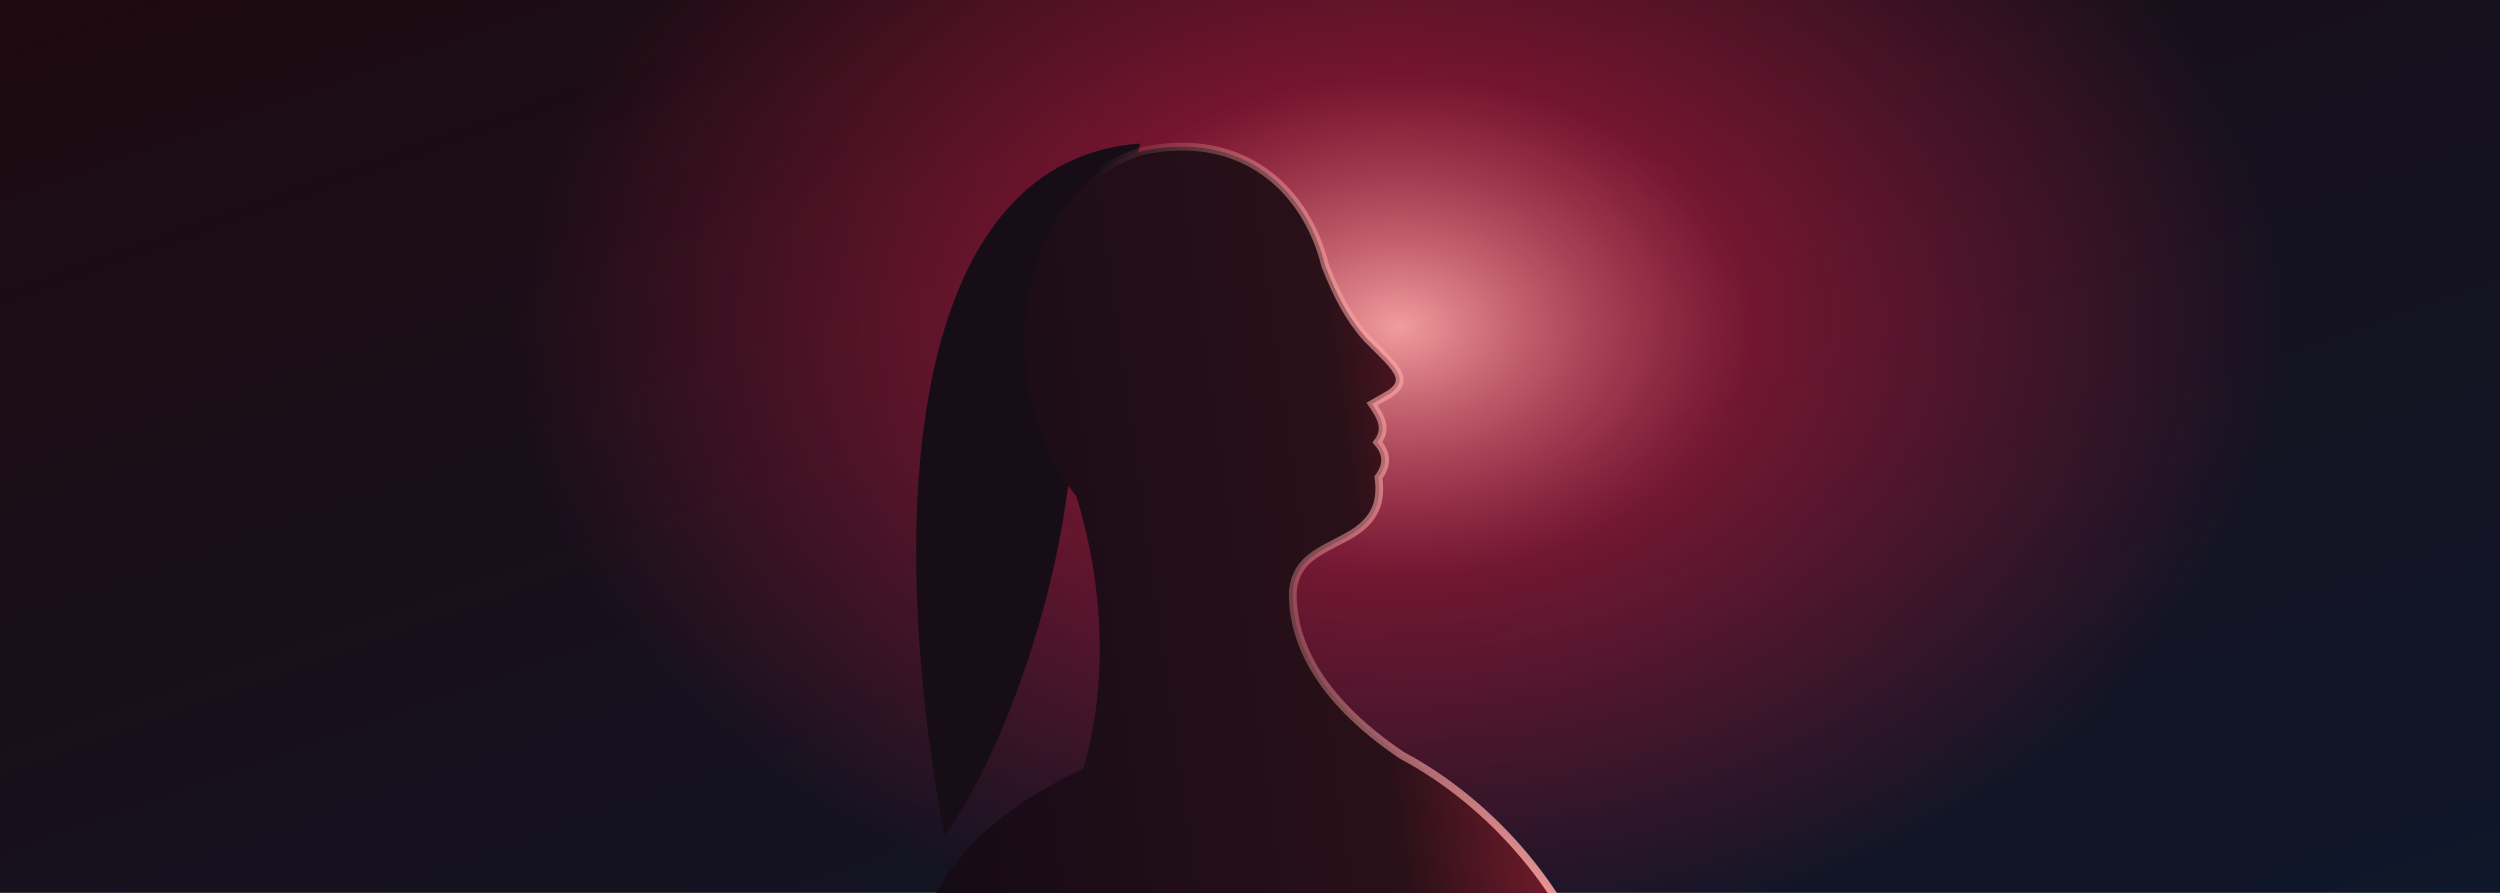
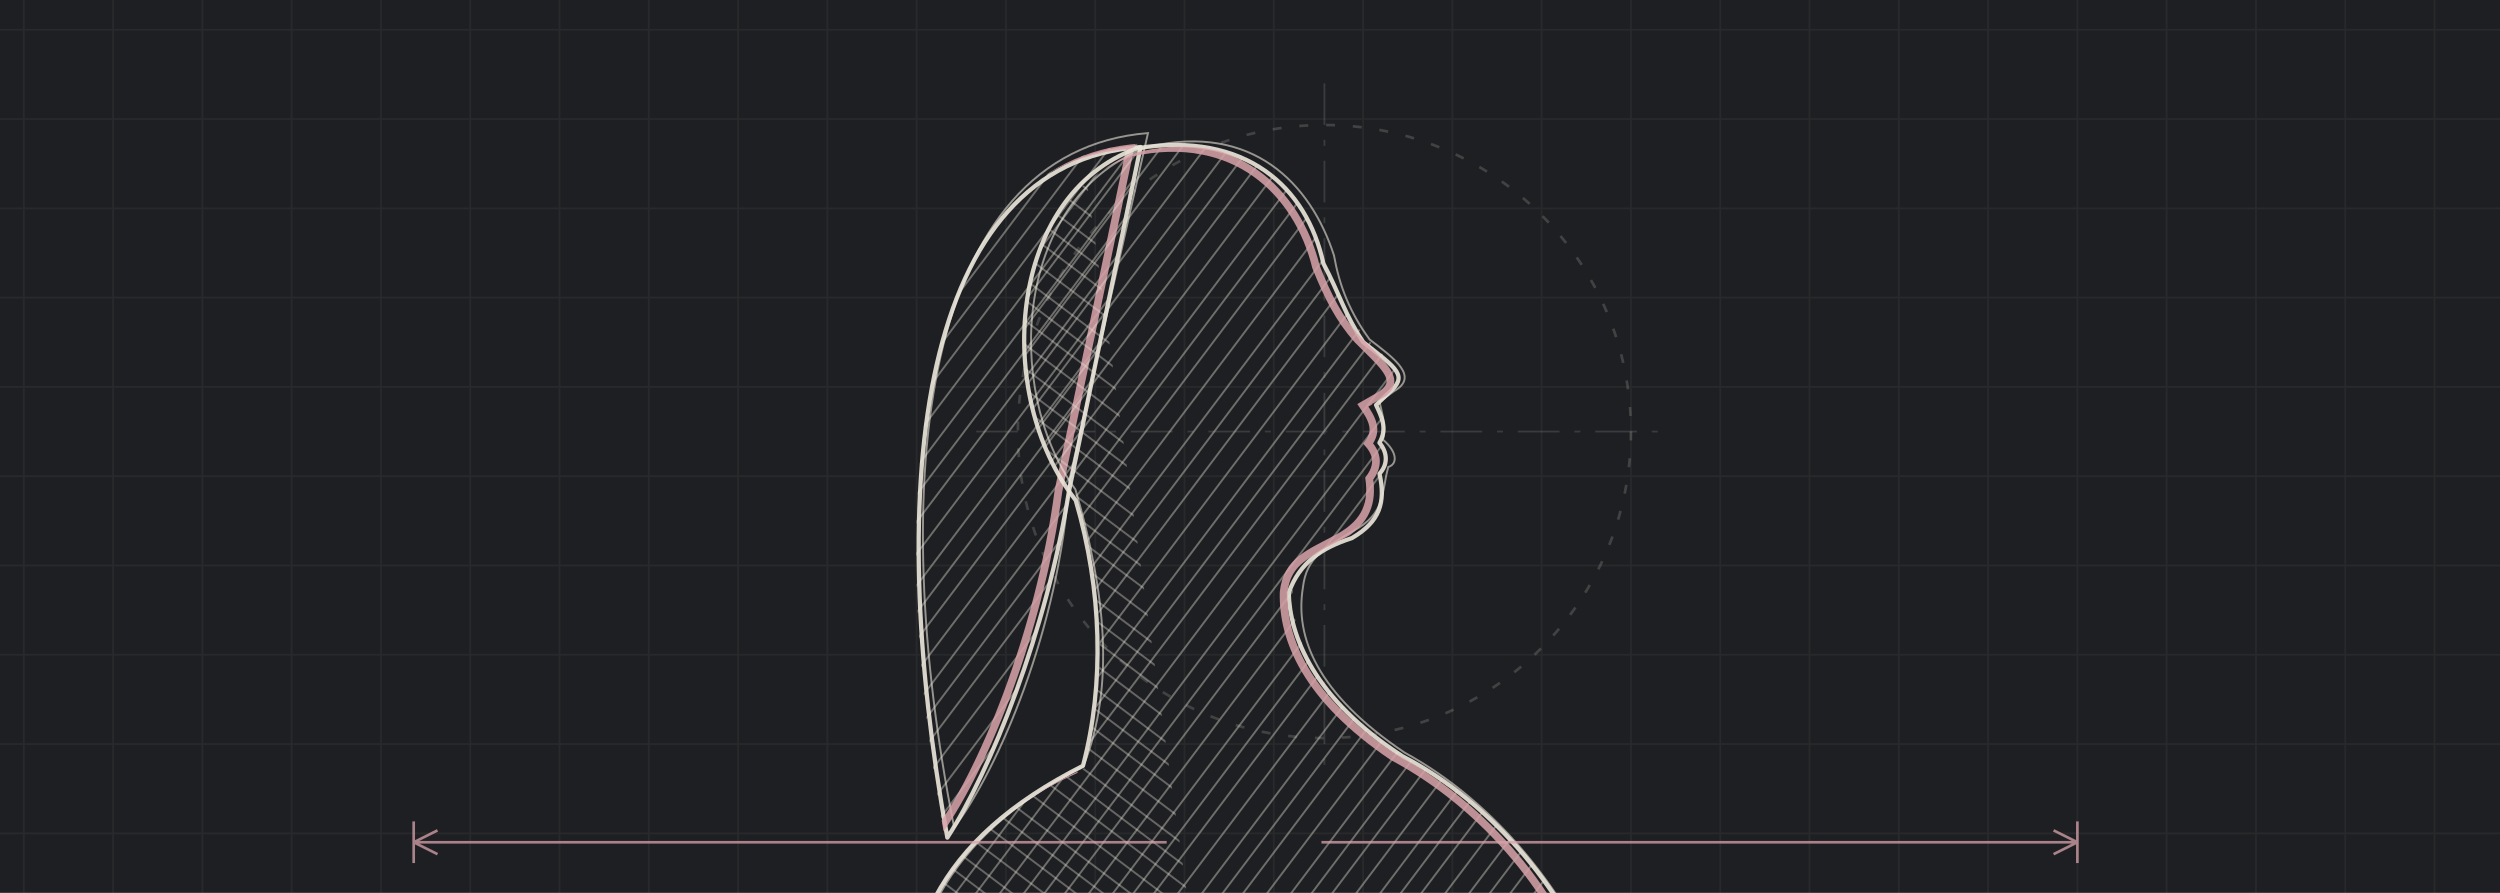
<svg xmlns="http://www.w3.org/2000/svg" viewBox="0 0 840 300" width="840" height="300">
  <defs>
-     <linearGradient id="bg" x1="0" y1="0" x2="1" y2="1">
-       <stop offset="0" stop-color="#1E0A10" />
-       <stop offset="1" stop-color="#0F172A" />
-     </linearGradient>
-     <radialGradient id="light" cx="0.5" cy="0.5" r="0.5">
-       <stop offset="0" stop-color="#FCA5A5" stop-opacity="0.95" />
-       <stop offset="0.4" stop-color="#E11D48" stop-opacity="0.45" />
-       <stop offset="1" stop-color="#E11D48" stop-opacity="0" />
-     </radialGradient>
-     <linearGradient id="skinR" x1="0" y1="0" x2="1" y2="0">
-       <stop offset="0" stop-color="#120A16" />
-       <stop offset="0.75" stop-color="#2A1018" />
-       <stop offset="1" stop-color="#7F1D2D" />
-     </linearGradient>
-     <linearGradient id="skinT" x1="0" y1="1" x2="0" y2="0">
-       <stop offset="0" stop-color="#120A16" />
-       <stop offset="0.7" stop-color="#2A1018" />
-       <stop offset="1" stop-color="#7F1D2D" />
-     </linearGradient>
-     <linearGradient id="rimR" x1="0" y1="0" x2="1" y2="0">
-       <stop offset="0.45" stop-color="#FCA5A5" stop-opacity="0" />
-       <stop offset="1" stop-color="#FCA5A5" stop-opacity="0.95" />
-     </linearGradient>
-     <linearGradient id="rimT" x1="0" y1="1" x2="0" y2="0">
-       <stop offset="0.5" stop-color="#FCA5A5" stop-opacity="0" />
-       <stop offset="1" stop-color="#FCA5A5" stop-opacity="0.95" />
-     </linearGradient>
+     <clipPath id="c1">
+       <path d="M-5 -58 C-62 -62 -84 20 -80 112 C-66 98 -46 64 -36 28 Z" />
+     </clipPath>
+     <clipPath id="c2">
+       <path d="M-100 175 C-96 135 -82 112 -42 100 C-33 80 -30 55 -34 30 C-52 0 -40 -50 -5 -56 C22 -58 36 -40 38 -20 C40 -12 42 -6 46 0 C52 8 56 12 50 15 L45 17 C47 21 48 24 45 27 C47 30 47 33 44 36 C44 42 42 47 34 50 C26 53 20 54 18 62 C16 74 20 90 40 108 C62 124 78 150 82 175 Z" />
+     </clipPath>
+     <clipPath id="c3">
+       <rect x="-150" y="-110" width="130" height="338" />
+     </clipPath>
  </defs>
-   <rect width="840" height="300" fill="url(#bg)" />
-   <ellipse cx="470" cy="110" rx="300" ry="210" fill="url(#light)" />
+   <rect width="840" height="300" fill="#1D1F22" />
+   <path d="M8 0V300M38 0V300M68 0V300M98 0V300M128 0V300M158 0V300M188 0V300M218 0V300M248 0V300M278 0V300M308 0V300M338 0V300M368 0V300M398 0V300M428 0V300M458 0V300M488 0V300M518 0V300M548 0V300M578 0V300M608 0V300M638 0V300M668 0V300M698 0V300M728 0V300M758 0V300M788 0V300M818 0V300M0 10H840M0 40H840M0 70H840M0 100H840M0 130H840M0 160H840M0 190H840M0 220H840M0 250H840M0 280H840" stroke="#E9E4D8" stroke-opacity="0.05" stroke-width="0.6" fill="none" />
+   <circle cx="445" cy="145" r="103" fill="none" stroke="#E9E4D8" stroke-opacity="0.18" stroke-width="0.9" stroke-dasharray="3 6" />
+   <path d="M328 145H562M445 28V262" stroke="#E9E4D8" stroke-opacity="0.144" stroke-width="0.6" stroke-dasharray="14 5 2 5" fill="none" />
  <g transform="translate(400 122) scale(1.3 1.3) rotate(-8)">
-     <path d="M-5 -58 C-62 -62 -84 20 -80 112 C-66 98 -46 64 -36 28 Z" fill="#170D16" />
-     <path d="M-100 175 C-96 135 -82 112 -42 100 C-33 80 -30 55 -34 30 C-52 0 -40 -50 -5 -56 C22 -58 36 -40 38 -20 C40 -12 42 -6 46 0 C52 8 56 12 50 15 L45 17 C47 21 48 24 45 27 C47 30 47 33 44 36 C44 42 42 47 34 50 C26 53 20 54 18 62 C16 74 20 90 40 108 C62 124 78 150 82 175 Z" fill="url(#skinR)" stroke="url(#rimR)" stroke-width="2" />
+     <g clip-path="url(#c1)">
+       <path d="M-270 115L-90 -65M-264 115L-84 -65M-257 115L-77 -65M-250 115L-70 -65M-244 115L-64 -65M-238 115L-58 -65M-231 115L-51 -65M-224 115L-44 -65M-218 115L-38 -65M-212 115L-32 -65M-205 115L-25 -65M-198 115L-18 -65M-192 115L-12 -65M-186 115L-6 -65M-179 115L1 -65M-172 115L8 -65M-166 115L14 -65M-160 115L20 -65M-153 115L27 -65M-146 115L34 -65M-140 115L40 -65M-134 115L46 -65M-127 115L53 -65M-120 115L60 -65M-114 115L66 -65M-108 115L72 -65M-101 115L79 -65M-94 115L86 -65M-88 115L92 -65M-82 115L98 -65M-75 115L105 -65M-68 115L112 -65M-62 115L118 -65M-56 115L124 -65M-49 115L131 -65M-42 115L138 -65M-36 115L144 -65M-30 115L150 -65M-23 115L157 -65M-16 115L164 -65M-10 115L170 -65M-4 115L176 -65M3 115L183 -65M10 115L190 -65M16 115L196 -65M22 115L202 -65M29 115L209 -65M36 115L216 -65M42 115L222 -65M48 115L228 -65M55 115L235 -65M62 115L242 -65M68 115L248 -65M74 115L254 -65M81 115L261 -65M88 115L268 -65M94 115L274 -65M100 115L280 -65M107 115L287 -65M114 115L294 -65M120 115L300 -65M126 115L306 -65M133 115L313 -65M140 115L320 -65M146 115L326 -65M152 115L332 -65M159 115L339 -65M166 115L346 -65M172 115L352 -65M178 115L358 -65" fill="none" stroke="#E9E4D8" stroke-opacity="0.4" stroke-width="0.5" />
+     </g>
+     <path d="M-5.0 -57.1 C-62.2 -61.0 -83.0 19.0 -79.3 112.7 C-65.8 97.2 -46.5 63.5 -35.7 28.4 Z" fill="none" stroke="#E9E4D8" stroke-width="1.1" stroke-linejoin="round" stroke-opacity="0.92" />
+     <path d="M-4.0 -59.4 C-62.7 -62.9 -83.7 20.5 -78.6 111.4 C-65.4 98.2 -44.4 64.2 -36.6 26.5 Z" fill="none" stroke="#E9E4D8" stroke-width="0.5" stroke-opacity="0.6" transform="translate(1.4 -1)" />
+     <g clip-path="url(#c1)">
+       <path d="M-5 -58 C-62 -62 -84 20 -80 112 C-66 98 -46 64 -36 28 Z" fill="none" stroke="#D9A3AB" stroke-width="2" stroke-opacity="0.85" transform="translate(-2.4 0)" />
+     </g>
  </g>
+   <g transform="translate(400 122) scale(1.3 1.3) rotate(-8)">
+     <g clip-path="url(#c2)">
+       <path d="M-338 178L-100 -60M-332 178L-94 -60M-325 178L-87 -60M-318 178L-80 -60M-312 178L-74 -60M-306 178L-68 -60M-299 178L-61 -60M-292 178L-54 -60M-286 178L-48 -60M-280 178L-42 -60M-273 178L-35 -60M-266 178L-28 -60M-260 178L-22 -60M-254 178L-16 -60M-247 178L-9 -60M-240 178L-2 -60M-234 178L4 -60M-228 178L10 -60M-221 178L17 -60M-214 178L24 -60M-208 178L30 -60M-202 178L36 -60M-195 178L43 -60M-188 178L50 -60M-182 178L56 -60M-176 178L62 -60M-169 178L69 -60M-162 178L76 -60M-156 178L82 -60M-150 178L88 -60M-143 178L95 -60M-136 178L102 -60M-130 178L108 -60M-124 178L114 -60M-117 178L121 -60M-110 178L128 -60M-104 178L134 -60M-98 178L140 -60M-91 178L147 -60M-84 178L154 -60M-78 178L160 -60M-72 178L166 -60M-65 178L173 -60M-58 178L180 -60M-52 178L186 -60M-46 178L192 -60M-39 178L199 -60M-32 178L206 -60M-26 178L212 -60M-20 178L218 -60M-13 178L225 -60M-6 178L232 -60M0 178L238 -60M6 178L244 -60M13 178L251 -60M20 178L258 -60M26 178L264 -60M32 178L270 -60M39 178L277 -60M46 178L284 -60M52 178L290 -60M58 178L296 -60M65 178L303 -60M72 178L310 -60M78 178L316 -60M84 178L322 -60M91 178L329 -60M98 178L336 -60M104 178L342 -60M110 178L348 -60M117 178L355 -60M124 178L362 -60M130 178L368 -60M136 178L374 -60M143 178L381 -60M150 178L388 -60M156 178L394 -60M162 178L400 -60M169 178L407 -60M176 178L414 -60M182 178L420 -60M188 178L426 -60M195 178L433 -60M202 178L440 -60M208 178L446 -60M214 178L452 -60M221 178L459 -60M228 178L466 -60M234 178L472 -60M240 178L478 -60M247 178L485 -60M254 178L492 -60M260 178L498 -60M266 178L504 -60M273 178L511 -60M280 178L518 -60M286 178L524 -60M292 178L530 -60M299 178L537 -60M306 178L544 -60M312 178L550 -60M318 178L556 -60" fill="none" stroke="#E9E4D8" stroke-opacity="0.4" stroke-width="0.5" />
+       <g clip-path="url(#c3)">
+         <path d="M-338 -60L-100 178M-332 -60L-94 178M-325 -60L-87 178M-318 -60L-80 178M-312 -60L-74 178M-306 -60L-68 178M-299 -60L-61 178M-292 -60L-54 178M-286 -60L-48 178M-280 -60L-42 178M-273 -60L-35 178M-266 -60L-28 178M-260 -60L-22 178M-254 -60L-16 178M-247 -60L-9 178M-240 -60L-2 178M-234 -60L4 178M-228 -60L10 178M-221 -60L17 178M-214 -60L24 178M-208 -60L30 178M-202 -60L36 178M-195 -60L43 178M-188 -60L50 178M-182 -60L56 178M-176 -60L62 178M-169 -60L69 178M-162 -60L76 178M-156 -60L82 178M-150 -60L88 178M-143 -60L95 178M-136 -60L102 178M-130 -60L108 178M-124 -60L114 178M-117 -60L121 178M-110 -60L128 178M-104 -60L134 178M-98 -60L140 178M-91 -60L147 178M-84 -60L154 178M-78 -60L160 178M-72 -60L166 178M-65 -60L173 178M-58 -60L180 178M-52 -60L186 178M-46 -60L192 178M-39 -60L199 178M-32 -60L206 178M-26 -60L212 178M-20 -60L218 178M-13 -60L225 178M-6 -60L232 178M0 -60L238 178M6 -60L244 178M13 -60L251 178M20 -60L258 178M26 -60L264 178M32 -60L270 178M39 -60L277 178M46 -60L284 178M52 -60L290 178M58 -60L296 178M65 -60L303 178M72 -60L310 178M78 -60L316 178M84 -60L322 178M91 -60L329 178M98 -60L336 178M104 -60L342 178M110 -60L348 178M117 -60L355 178M124 -60L362 178M130 -60L368 178M136 -60L374 178M143 -60L381 178M150 -60L388 178M156 -60L394 178M162 -60L400 178M169 -60L407 178M176 -60L414 178M182 -60L420 178M188 -60L426 178M195 -60L433 178M202 -60L440 178M208 -60L446 178M214 -60L452 178M221 -60L459 178M228 -60L466 178M234 -60L472 178M240 -60L478 178M247 -60L485 178M254 -60L492 178M260 -60L498 178M266 -60L504 178M273 -60L511 178M280 -60L518 178M286 -60L524 178M292 -60L530 178M299 -60L537 178M306 -60L544 178M312 -60L550 178M318 -60L556 178" fill="none" stroke="#E9E4D8" stroke-opacity="0.36" stroke-width="0.5" />
+       </g>
+     </g>
+     <path d="M-98.9 175.4 C-96.9 135.9 -81.7 112.8 -42.0 99.2 C-33.5 79.0 -30.8 55.0 -34.3 31.0 C-51.7 1.0 -40.8 -49.7 -5.9 -56.9 C22.6 -57.5 36.1 -40.8 37.6 -20.7 C40.7 -12.2 41.2 -6.9 45.0 0.9 C52.8 9.0 55.4 11.1 49.6 14.8 L46.0 17.4 C47.0 20.7 48.1 23.8 45.5 27.2 C47.2 29.9 47.0 33.0 44.4 35.1 C45.0 42.7 42.8 47.4 35.0 50.6 C26.9 52.0 20.7 55.0 16.9 62.3 C15.6 72.9 19.2 90.3 40.3 108.4 C61.1 123.0 78.6 150.4 82.2 175.4 Z" fill="none" stroke="#E9E4D8" stroke-width="1.1" stroke-linejoin="round" stroke-opacity="0.92" />
+     <path d="M-101.5 174.2 C-96.7 136.3 -80.8 113.3 -43.3 100.3 C-32.2 80.9 -31.4 56.3 -35.4 29.2 C-50.5 0.7 -40.3 -48.6 -4.1 -55.9 C23.0 -58.2 35.8 -40.8 39.2 -21.4 C39.5 -13.2 41.3 -6.1 45.3 1.4 C51.0 7.2 56.7 12.7 49.7 15.5 L45.6 17.7 C45.7 20.0 46.6 24.6 45.1 27.5 C48.4 31.2 48.0 34.3 45.5 34.7 C42.8 40.7 43.4 46.5 34.2 49.8 C26.4 53.1 21.3 54.8 19.3 62.5 C15.5 74.8 18.9 90.0 39.4 108.4 C61.3 124.7 76.4 150.7 82.4 176.1 Z" fill="none" stroke="#E9E4D8" stroke-width="0.5" stroke-opacity="0.6" transform="translate(1.4 -1)" />
+     <g clip-path="url(#c2)">
+       <path d="M-100 175 C-96 135 -82 112 -42 100 C-33 80 -30 55 -34 30 C-52 0 -40 -50 -5 -56 C22 -58 36 -40 38 -20 C40 -12 42 -6 46 0 C52 8 56 12 50 15 L45 17 C47 21 48 24 45 27 C47 30 47 33 44 36 C44 42 42 47 34 50 C26 53 20 54 18 62 C16 74 20 90 40 108 C62 124 78 150 82 175 Z" fill="none" stroke="#D9A3AB" stroke-width="2" stroke-opacity="0.85" transform="translate(-2.4 0)" />
+     </g>
+   </g>
+   <path d="M139 283H392M444 283H698M139 276V290M698 276V290M139 283l8-4M139 283l8 4M698 283l-8-4M698 283l-8 4" stroke="#D9A3AB" stroke-opacity="0.75" stroke-width="0.9" fill="none" />
</svg>
